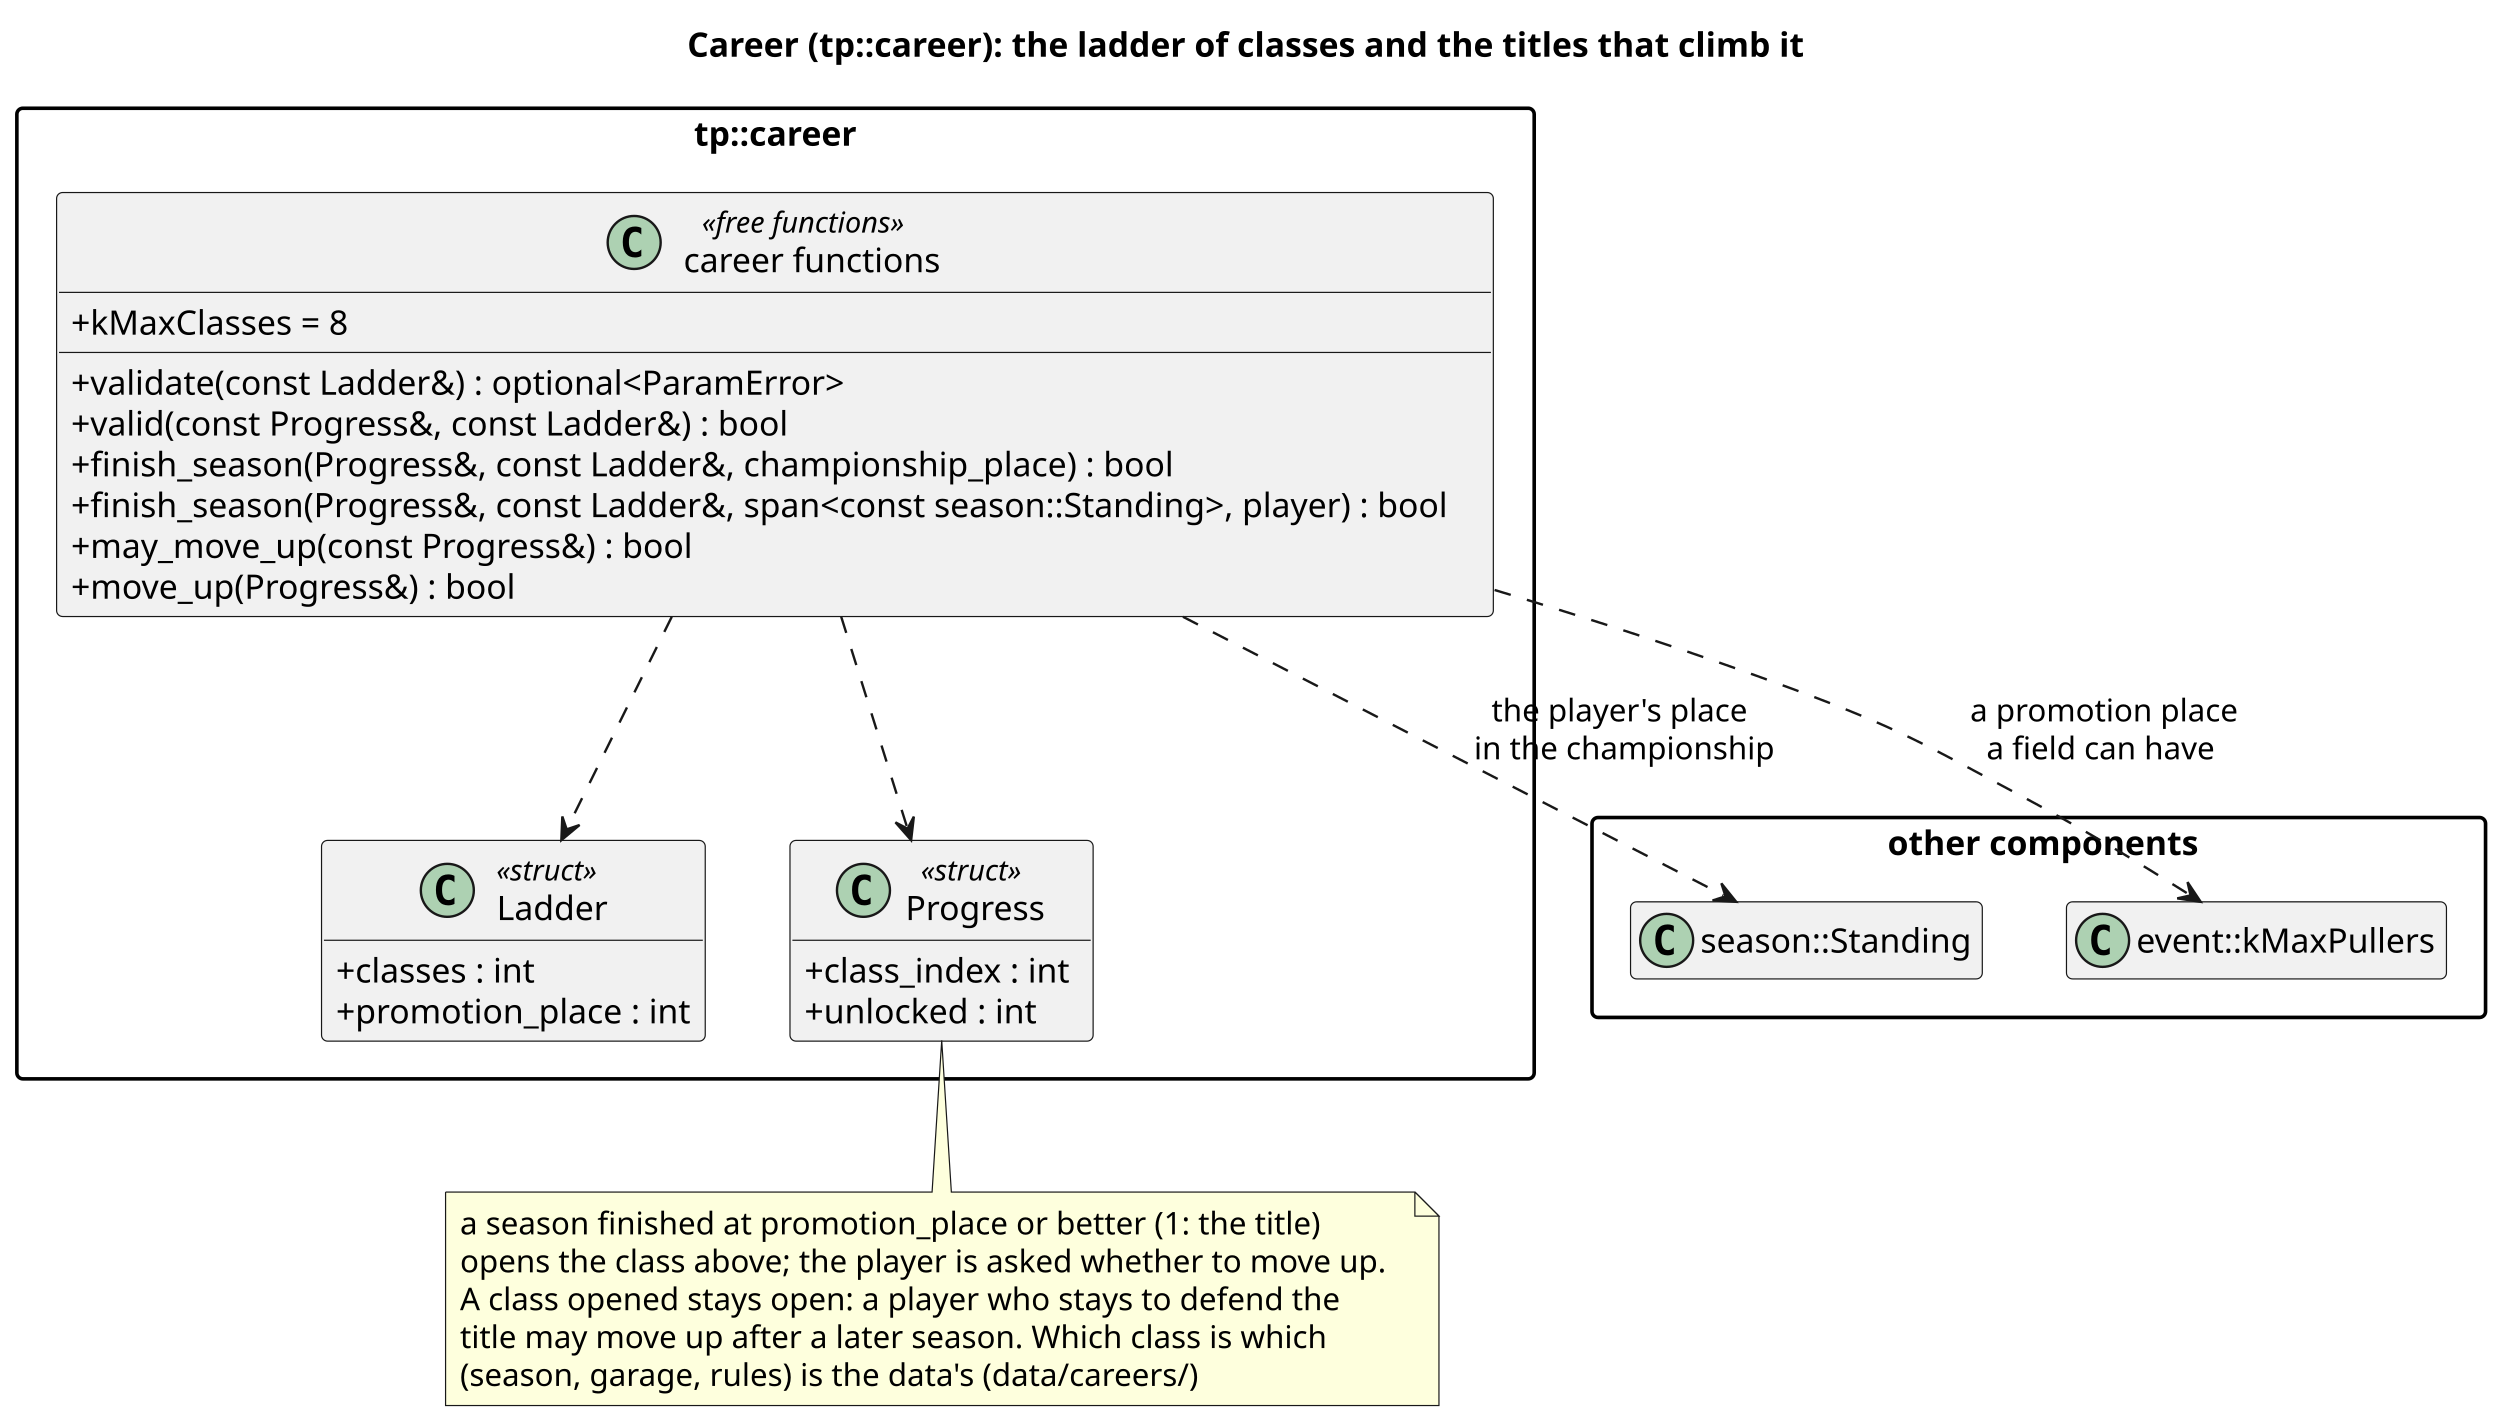
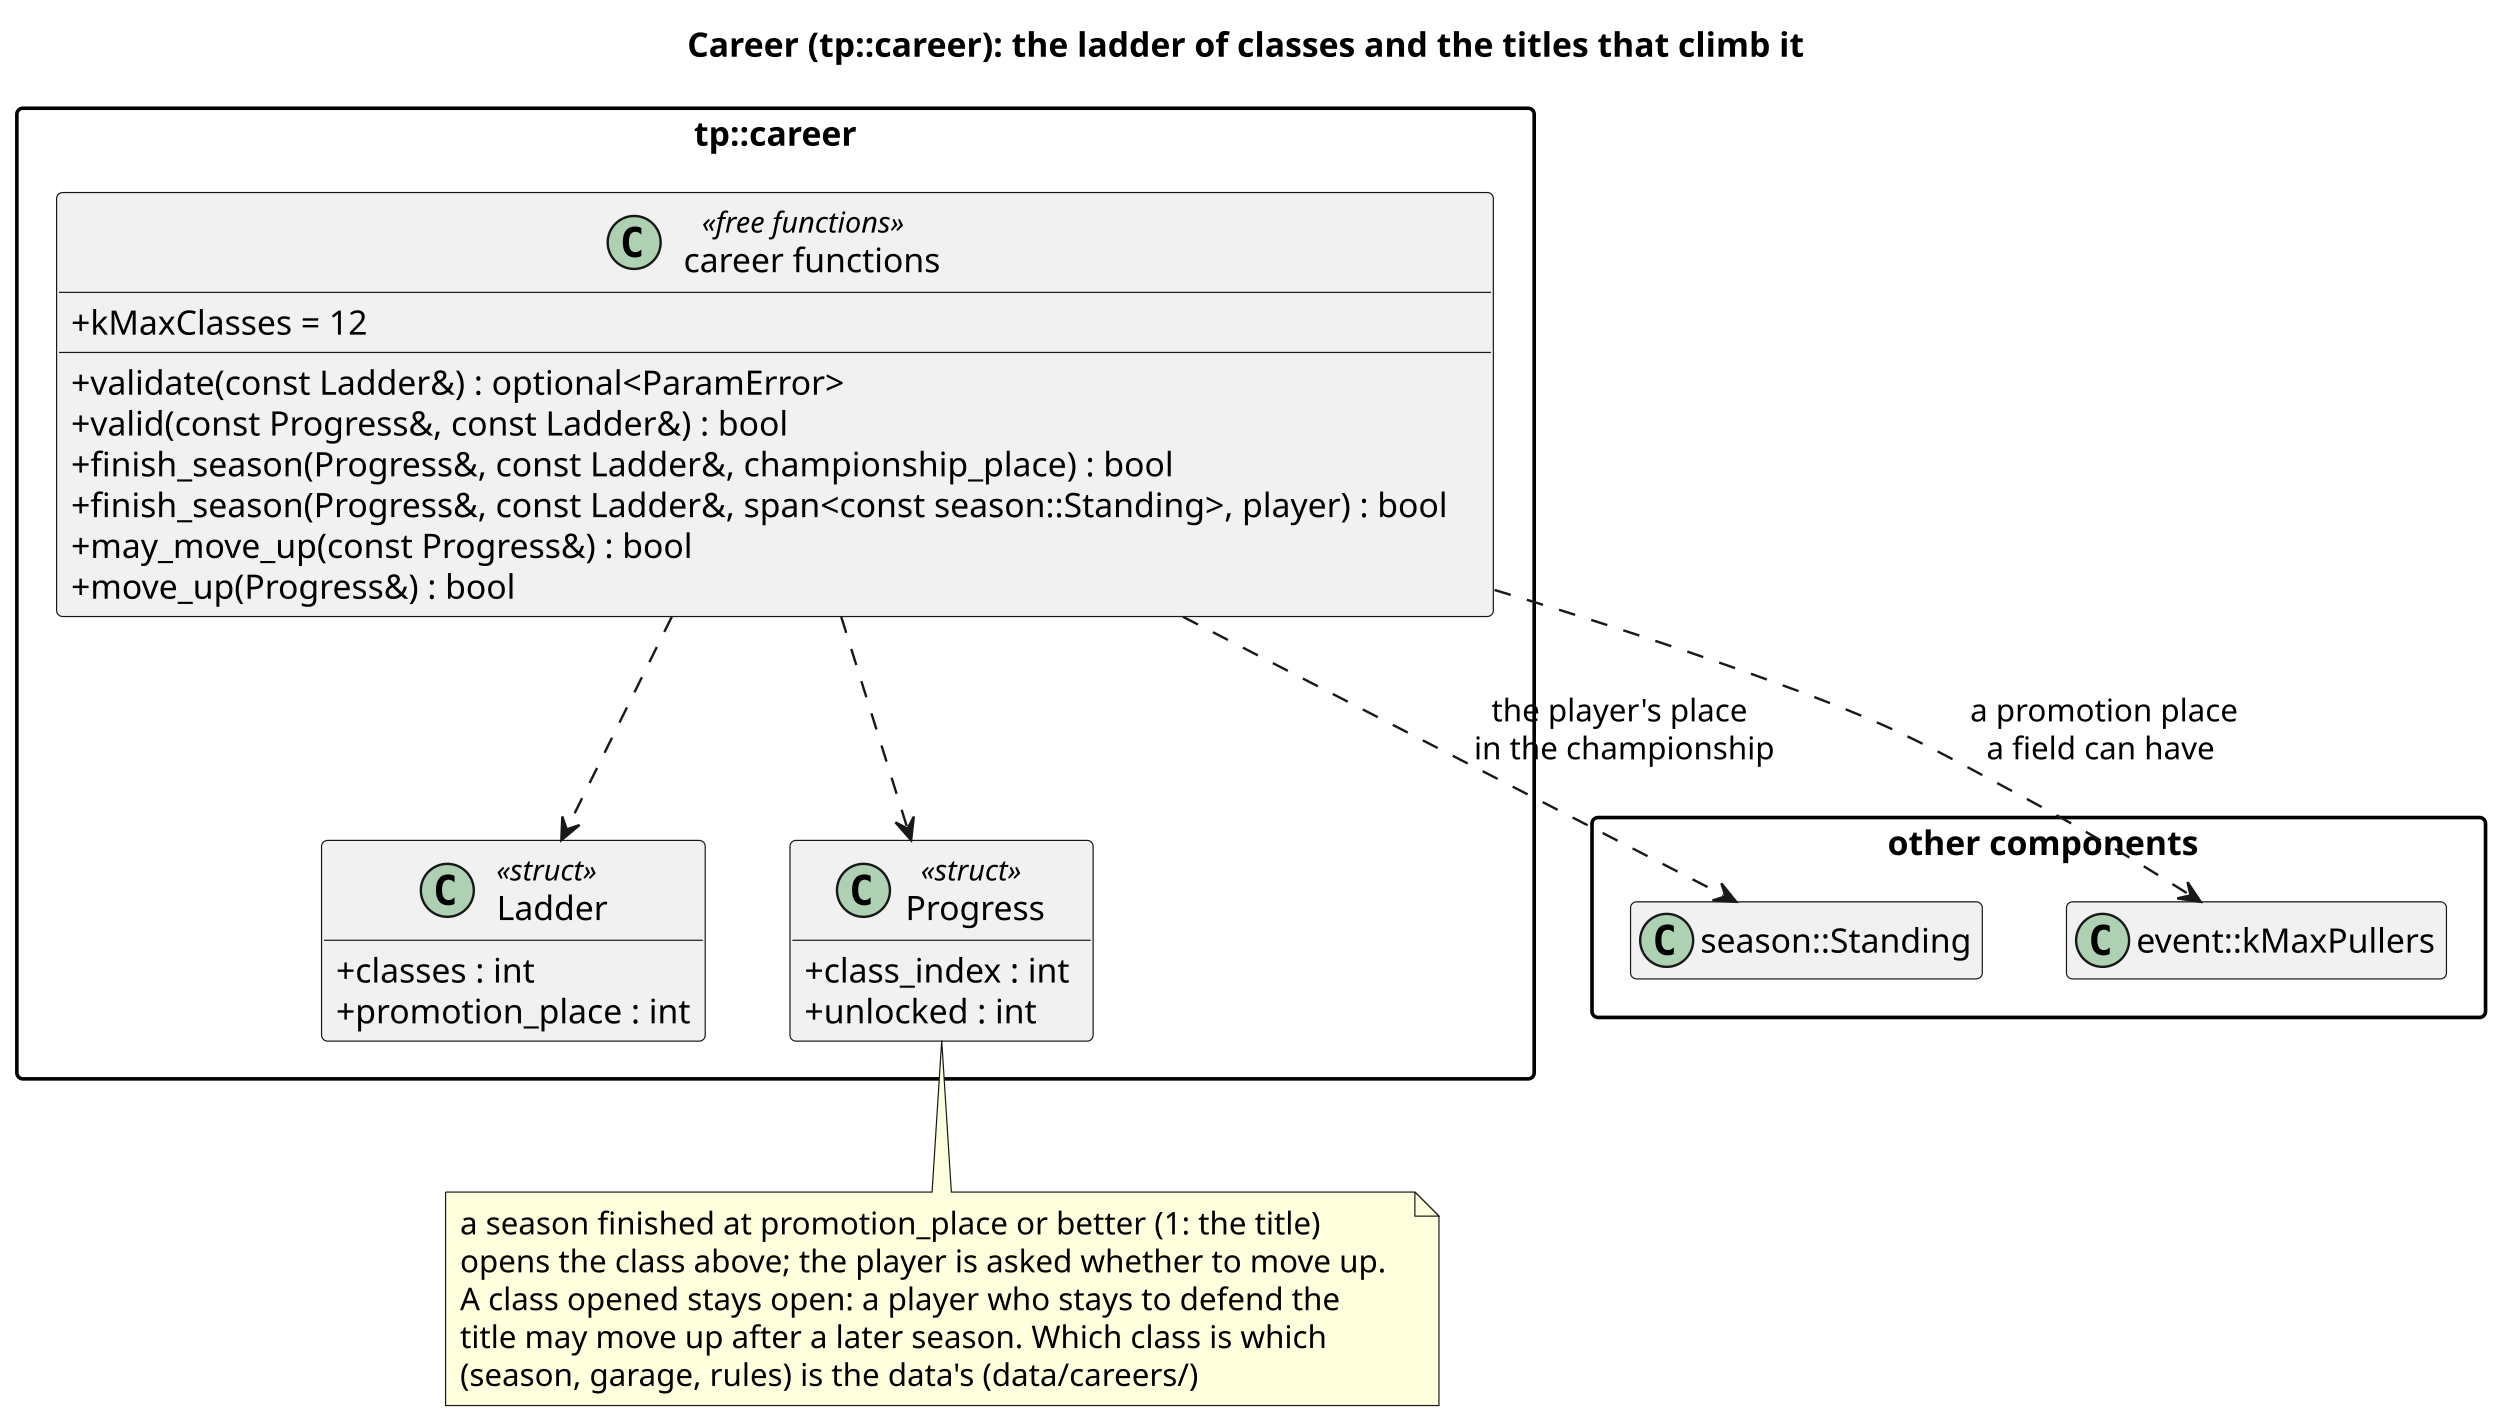
<svg xmlns="http://www.w3.org/2000/svg" contentStyleType="text/css" height="590px" preserveAspectRatio="none" style="width:1038px;height:590px;background:#FFFFFF;" version="1.1" viewBox="0 0 1038 590" width="1038px" zoomAndPan="magnify">
  <defs />
  <g>
    <text fill="#000000" font-family="sans-serif" font-size="14" font-weight="bold" lengthAdjust="spacing" textLength="453.312" x="285.344" y="23.562">Career (tp::career): the ladder of classes and the titles that climb it</text>
    <g id="cluster_other components">
      <rect fill="none" height="83" rx="2.5" ry="2.5" style="stroke:#000000;stroke-width:1.5;" width="371" x="661" y="339.44" />
      <text fill="#000000" font-family="sans-serif" font-size="14" font-weight="bold" lengthAdjust="spacing" textLength="125.535" x="783.732" y="355.002">other components</text>
    </g>
    <g id="cluster_tp::career">
      <rect fill="none" height="403" rx="2.5" ry="2.5" style="stroke:#000000;stroke-width:1.5;" width="630" x="7" y="44.94" />
      <text fill="#000000" font-family="sans-serif" font-size="14" font-weight="bold" lengthAdjust="spacing" textLength="67.751" x="288.125" y="60.502">tp::career</text>
    </g>
    <g id="elem_SeasonStanding">
      <rect codeLine="7" fill="#F1F1F1" height="32" id="SeasonStanding" rx="2.5" ry="2.5" style="stroke:#181818;stroke-width:0.5;" width="146.051" x="677" y="374.44" />
      <ellipse cx="692" cy="390.44" fill="#ADD1B2" rx="11" ry="11" style="stroke:#181818;stroke-width:1.0;" />
      <path d="M694.969,396.08 Q694.391,396.377 693.75,396.518 Q693.109,396.674 692.406,396.674 Q689.906,396.674 688.578,395.033 Q687.266,393.377 687.266,390.252 Q687.266,387.127 688.578,385.471 Q689.906,383.815 692.406,383.815 Q693.109,383.815 693.75,383.971 Q694.406,384.127 694.969,384.424 L694.969,387.143 Q694.344,386.565 693.75,386.299 Q693.156,386.018 692.531,386.018 Q691.188,386.018 690.5,387.096 Q689.812,388.158 689.812,390.252 Q689.812,392.346 690.5,393.424 Q691.188,394.486 692.531,394.486 Q693.156,394.486 693.75,394.221 Q694.344,393.94 694.969,393.361 L694.969,396.08 Z " fill="#000000" />
      <text fill="#000000" font-family="sans-serif" font-size="14" lengthAdjust="spacing" textLength="114.051" x="706" y="395.532">season::Standing</text>
    </g>
    <g id="elem_MaxPullers">
      <rect codeLine="8" fill="#F1F1F1" height="32" id="MaxPullers" rx="2.5" ry="2.5" style="stroke:#181818;stroke-width:0.5;" width="157.768" x="858" y="374.44" />
      <ellipse cx="873" cy="390.44" fill="#ADD1B2" rx="11" ry="11" style="stroke:#181818;stroke-width:1.0;" />
      <path d="M875.969,396.08 Q875.391,396.377 874.75,396.518 Q874.109,396.674 873.406,396.674 Q870.906,396.674 869.578,395.033 Q868.266,393.377 868.266,390.252 Q868.266,387.127 869.578,385.471 Q870.906,383.815 873.406,383.815 Q874.109,383.815 874.75,383.971 Q875.406,384.127 875.969,384.424 L875.969,387.143 Q875.344,386.565 874.75,386.299 Q874.156,386.018 873.531,386.018 Q872.188,386.018 871.5,387.096 Q870.812,388.158 870.812,390.252 Q870.812,392.346 871.5,393.424 Q872.188,394.486 873.531,394.486 Q874.156,394.486 874.75,394.221 Q875.344,393.94 875.969,393.361 L875.969,396.08 Z " fill="#000000" />
      <text fill="#000000" font-family="sans-serif" font-size="14" lengthAdjust="spacing" textLength="125.768" x="887" y="395.532">event::kMaxPullers</text>
    </g>
    <g id="elem_Ladder">
      <rect codeLine="12" fill="#F1F1F1" height="83.338" id="Ladder" rx="2.5" ry="2.5" style="stroke:#181818;stroke-width:0.5;" width="159.315" x="133.5" y="348.94" />
      <ellipse cx="185.73" cy="369.669" fill="#ADD1B2" rx="11" ry="11" style="stroke:#181818;stroke-width:1.0;" />
      <path d="M188.699,375.31 Q188.121,375.606 187.48,375.747 Q186.839,375.903 186.136,375.903 Q183.636,375.903 182.308,374.263 Q180.996,372.606 180.996,369.481 Q180.996,366.356 182.308,364.7 Q183.636,363.044 186.136,363.044 Q186.839,363.044 187.48,363.2 Q188.136,363.356 188.699,363.653 L188.699,366.372 Q188.074,365.794 187.48,365.528 Q186.886,365.247 186.261,365.247 Q184.917,365.247 184.23,366.325 Q183.542,367.388 183.542,369.481 Q183.542,371.575 184.23,372.653 Q184.917,373.716 186.261,373.716 Q186.886,373.716 187.48,373.45 Q188.074,373.169 188.699,372.591 L188.699,375.31 Z " fill="#000000" />
      <text fill="#000000" font-family="sans-serif" font-size="12" font-style="italic" lengthAdjust="spacing" textLength="46.676" x="206.069" y="365.565">«struct»</text>
      <text fill="#000000" font-family="sans-serif" font-size="14" lengthAdjust="spacing" textLength="46.355" x="206.23" y="382.022">Ladder</text>
      <line style="stroke:#181818;stroke-width:0.5;" x1="134.5" x2="291.815" y1="390.398" y2="390.398" />
      <text fill="#000000" font-family="sans-serif" font-size="14" lengthAdjust="spacing" textLength="86.994" x="139.5" y="407.961">+classes : int</text>
      <text fill="#000000" font-family="sans-serif" font-size="14" lengthAdjust="spacing" textLength="147.315" x="139.5" y="424.9">+promotion_place : int</text>
    </g>
    <g id="elem_Progress">
      <rect codeLine="16" fill="#F1F1F1" height="83.338" id="Progress" rx="2.5" ry="2.5" style="stroke:#181818;stroke-width:0.5;" width="125.866" x="328" y="348.94" />
      <ellipse cx="358.508" cy="369.669" fill="#ADD1B2" rx="11" ry="11" style="stroke:#181818;stroke-width:1.0;" />
      <path d="M361.477,375.31 Q360.899,375.606 360.258,375.747 Q359.617,375.903 358.914,375.903 Q356.414,375.903 355.086,374.263 Q353.774,372.606 353.774,369.481 Q353.774,366.356 355.086,364.7 Q356.414,363.044 358.914,363.044 Q359.617,363.044 360.258,363.2 Q360.914,363.356 361.477,363.653 L361.477,366.372 Q360.852,365.794 360.258,365.528 Q359.664,365.247 359.039,365.247 Q357.695,365.247 357.008,366.325 Q356.32,367.388 356.32,369.481 Q356.32,371.575 357.008,372.653 Q357.695,373.716 359.039,373.716 Q359.664,373.716 360.258,373.45 Q360.852,373.169 361.477,372.591 L361.477,375.31 Z " fill="#000000" />
      <text fill="#000000" font-family="sans-serif" font-size="12" font-style="italic" lengthAdjust="spacing" textLength="46.676" x="382.318" y="365.565">«struct»</text>
      <text fill="#000000" font-family="sans-serif" font-size="14" lengthAdjust="spacing" textLength="59.404" x="375.954" y="382.022">Progress</text>
      <line style="stroke:#181818;stroke-width:0.5;" x1="329" x2="452.866" y1="390.398" y2="390.398" />
      <text fill="#000000" font-family="sans-serif" font-size="14" lengthAdjust="spacing" textLength="113.866" x="334" y="407.961">+class_index : int</text>
      <text fill="#000000" font-family="sans-serif" font-size="14" lengthAdjust="spacing" textLength="98.164" x="334" y="424.9">+unlocked : int</text>
    </g>
    <g id="elem_CareerFns">
      <rect codeLine="20" fill="#F1F1F1" height="176.035" id="CareerFns" rx="2.5" ry="2.5" style="stroke:#181818;stroke-width:0.5;" width="596.534" x="23.5" y="79.939" />
      <ellipse cx="263.308" cy="100.669" fill="#ADD1B2" rx="11" ry="11" style="stroke:#181818;stroke-width:1.0;" />
      <path d="M266.277,106.31 Q265.699,106.606 265.058,106.747 Q264.418,106.903 263.714,106.903 Q261.214,106.903 259.886,105.263 Q258.574,103.606 258.574,100.481 Q258.574,97.356 259.886,95.7 Q261.214,94.044 263.714,94.044 Q264.418,94.044 265.058,94.2 Q265.714,94.356 266.277,94.653 L266.277,97.372 Q265.652,96.794 265.058,96.528 Q264.464,96.247 263.839,96.247 Q262.496,96.247 261.808,97.325 Q261.121,98.388 261.121,100.481 Q261.121,102.575 261.808,103.653 Q262.496,104.716 263.839,104.716 Q264.464,104.716 265.058,104.45 Q265.652,104.169 266.277,103.591 L266.277,106.31 Z " fill="#000000" />
      <text fill="#000000" font-family="sans-serif" font-size="12" font-style="italic" lengthAdjust="spacing" textLength="93.188" x="291.423" y="96.564">«free functions»</text>
      <text fill="#000000" font-family="sans-serif" font-size="14" lengthAdjust="spacing" textLength="108.418" x="283.808" y="113.022">career functions</text>
      <line style="stroke:#181818;stroke-width:0.5;" x1="24.5" x2="619.034" y1="121.398" y2="121.398" />
-       <text fill="#000000" font-family="sans-serif" font-size="14" lengthAdjust="spacing" textLength="122.705" x="29.5" y="138.961">+kMaxClasses = 8</text>
+       <text fill="#000000" font-family="sans-serif" font-size="14" lengthAdjust="spacing" textLength="128.276" x="29.5" y="138.961">+kMaxClasses = 12</text>
      <line style="stroke:#181818;stroke-width:0.5;" x1="24.5" x2="619.034" y1="146.338" y2="146.338" />
      <text fill="#000000" font-family="sans-serif" font-size="14" lengthAdjust="spacing" textLength="325.213" x="29.5" y="163.9">+validate(const Ladder&amp;) : optional&lt;ParamError&gt;</text>
      <text fill="#000000" font-family="sans-serif" font-size="14" lengthAdjust="spacing" textLength="304.124" x="29.5" y="180.84">+valid(const Progress&amp;, const Ladder&amp;) : bool</text>
      <text fill="#000000" font-family="sans-serif" font-size="14" lengthAdjust="spacing" textLength="465.227" x="29.5" y="197.779">+finish_season(Progress&amp;, const Ladder&amp;, championship_place) : bool</text>
      <text fill="#000000" font-family="sans-serif" font-size="14" lengthAdjust="spacing" textLength="584.534" x="29.5" y="214.719">+finish_season(Progress&amp;, const Ladder&amp;, span&lt;const season::Standing&gt;, player) : bool</text>
      <text fill="#000000" font-family="sans-serif" font-size="14" lengthAdjust="spacing" textLength="263.43" x="29.5" y="231.658">+may_move_up(const Progress&amp;) : bool</text>
      <text fill="#000000" font-family="sans-serif" font-size="14" lengthAdjust="spacing" textLength="188.481" x="29.5" y="248.598">+move_up(Progress&amp;) : bool</text>
    </g>
    <g id="elem_GMN13">
      <path d="M185,494.94 L185,583.587 A0,0 0 0 0 185,583.587 L597.454,583.587 A0,0 0 0 0 597.454,583.587 L597.454,504.94 L587.454,494.94 L395,494.94 L391,432 L387,494.94 L185,494.94 A0,0 0 0 0 185,494.94 " fill="#FEFFDD" style="stroke:#181818;stroke-width:0.5;" />
      <path d="M587.454,494.94 L587.454,504.94 L597.454,504.94 L587.454,494.94 " fill="#FEFFDD" style="stroke:#181818;stroke-width:0.5;" />
      <text fill="#000000" font-family="sans-serif" font-size="13" lengthAdjust="spacing" textLength="356.389" x="191" y="512.533">a season finished at promotion_place or better (1: the title)</text>
      <text fill="#000000" font-family="sans-serif" font-size="13" lengthAdjust="spacing" textLength="391.454" x="191" y="528.263">opens the class above; the player is asked whether to move up.</text>
      <text fill="#000000" font-family="sans-serif" font-size="13" lengthAdjust="spacing" textLength="374.01" x="191" y="543.992">A class opened stays open: a player who stays to defend the</text>
      <text fill="#000000" font-family="sans-serif" font-size="13" lengthAdjust="spacing" textLength="366.399" x="191" y="559.722">title may move up after a later season. Which class is which</text>
      <text fill="#000000" font-family="sans-serif" font-size="13" lengthAdjust="spacing" textLength="315.478" x="191" y="575.451">(season, garage, rules) is the data's (data/careers/)</text>
    </g>
    <g id="link_CareerFns_Ladder">
      <path codeLine="29" d="M278.92,256.089 C263.09,288.11 248.579,317.471 235.729,343.461 " fill="none" id="CareerFns-to-Ladder" style="stroke:#181818;stroke-width:1.0;stroke-dasharray:7.0,7.0;" />
      <polygon fill="#181818" points="233.07,348.839,240.644,342.545,235.286,344.357,233.473,338.999,233.07,348.839" style="stroke:#181818;stroke-width:1.0;" />
    </g>
    <g id="link_CareerFns_Progress">
      <path codeLine="30" d="M349.27,256.089 C359.29,288.11 368.367,317.124 376.507,343.114 " fill="none" id="CareerFns-to-Progress" style="stroke:#181818;stroke-width:1.0;stroke-dasharray:7.0,7.0;" />
      <polygon fill="#181818" points="378.3,348.839,379.427,339.055,376.806,344.068,371.793,341.446,378.3,348.839" style="stroke:#181818;stroke-width:1.0;" />
    </g>
    <g id="link_CareerFns_SeasonStanding">
      <path codeLine="32" d="M491.16,256.089 C577.38,300.51 668.437,347.411 715.547,371.691 " fill="none" id="CareerFns-to-SeasonStanding" style="stroke:#181818;stroke-width:1.0;stroke-dasharray:7.0,7.0;" />
      <polygon fill="#181818" points="720.88,374.44,714.712,366.761,716.436,372.149,711.048,373.872,720.88,374.44" style="stroke:#181818;stroke-width:1.0;" />
      <text fill="#000000" font-family="sans-serif" font-size="13" lengthAdjust="spacing" textLength="109.192" x="619.255" y="299.533">the player's place</text>
      <text fill="#000000" font-family="sans-serif" font-size="13" lengthAdjust="spacing" textLength="123.703" x="612" y="315.263">in the championship</text>
    </g>
    <g id="link_CareerFns_MaxPullers">
      <path codeLine="33" d="M620.56,244.959 C662.37,257.56 704.52,271.32 744,285.94 C788.66,302.469 799.01,308.99 841,331.44 C866.41,345.029 889.46,359.081 908.66,371.231 " fill="none" id="CareerFns-to-MaxPullers" style="stroke:#181818;stroke-width:1.0;stroke-dasharray:7.0,7.0;" />
      <polygon fill="#181818" points="913.73,374.44,908.264,366.247,909.505,371.766,903.986,373.007,913.73,374.44" style="stroke:#181818;stroke-width:1.0;" />
      <text fill="#000000" font-family="sans-serif" font-size="13" lengthAdjust="spacing" textLength="110.735" x="818" y="299.533">a promotion place</text>
      <text fill="#000000" font-family="sans-serif" font-size="13" lengthAdjust="spacing" textLength="97.195" x="824.77" y="315.263">a field can have</text>
    </g>
  </g>
</svg>
